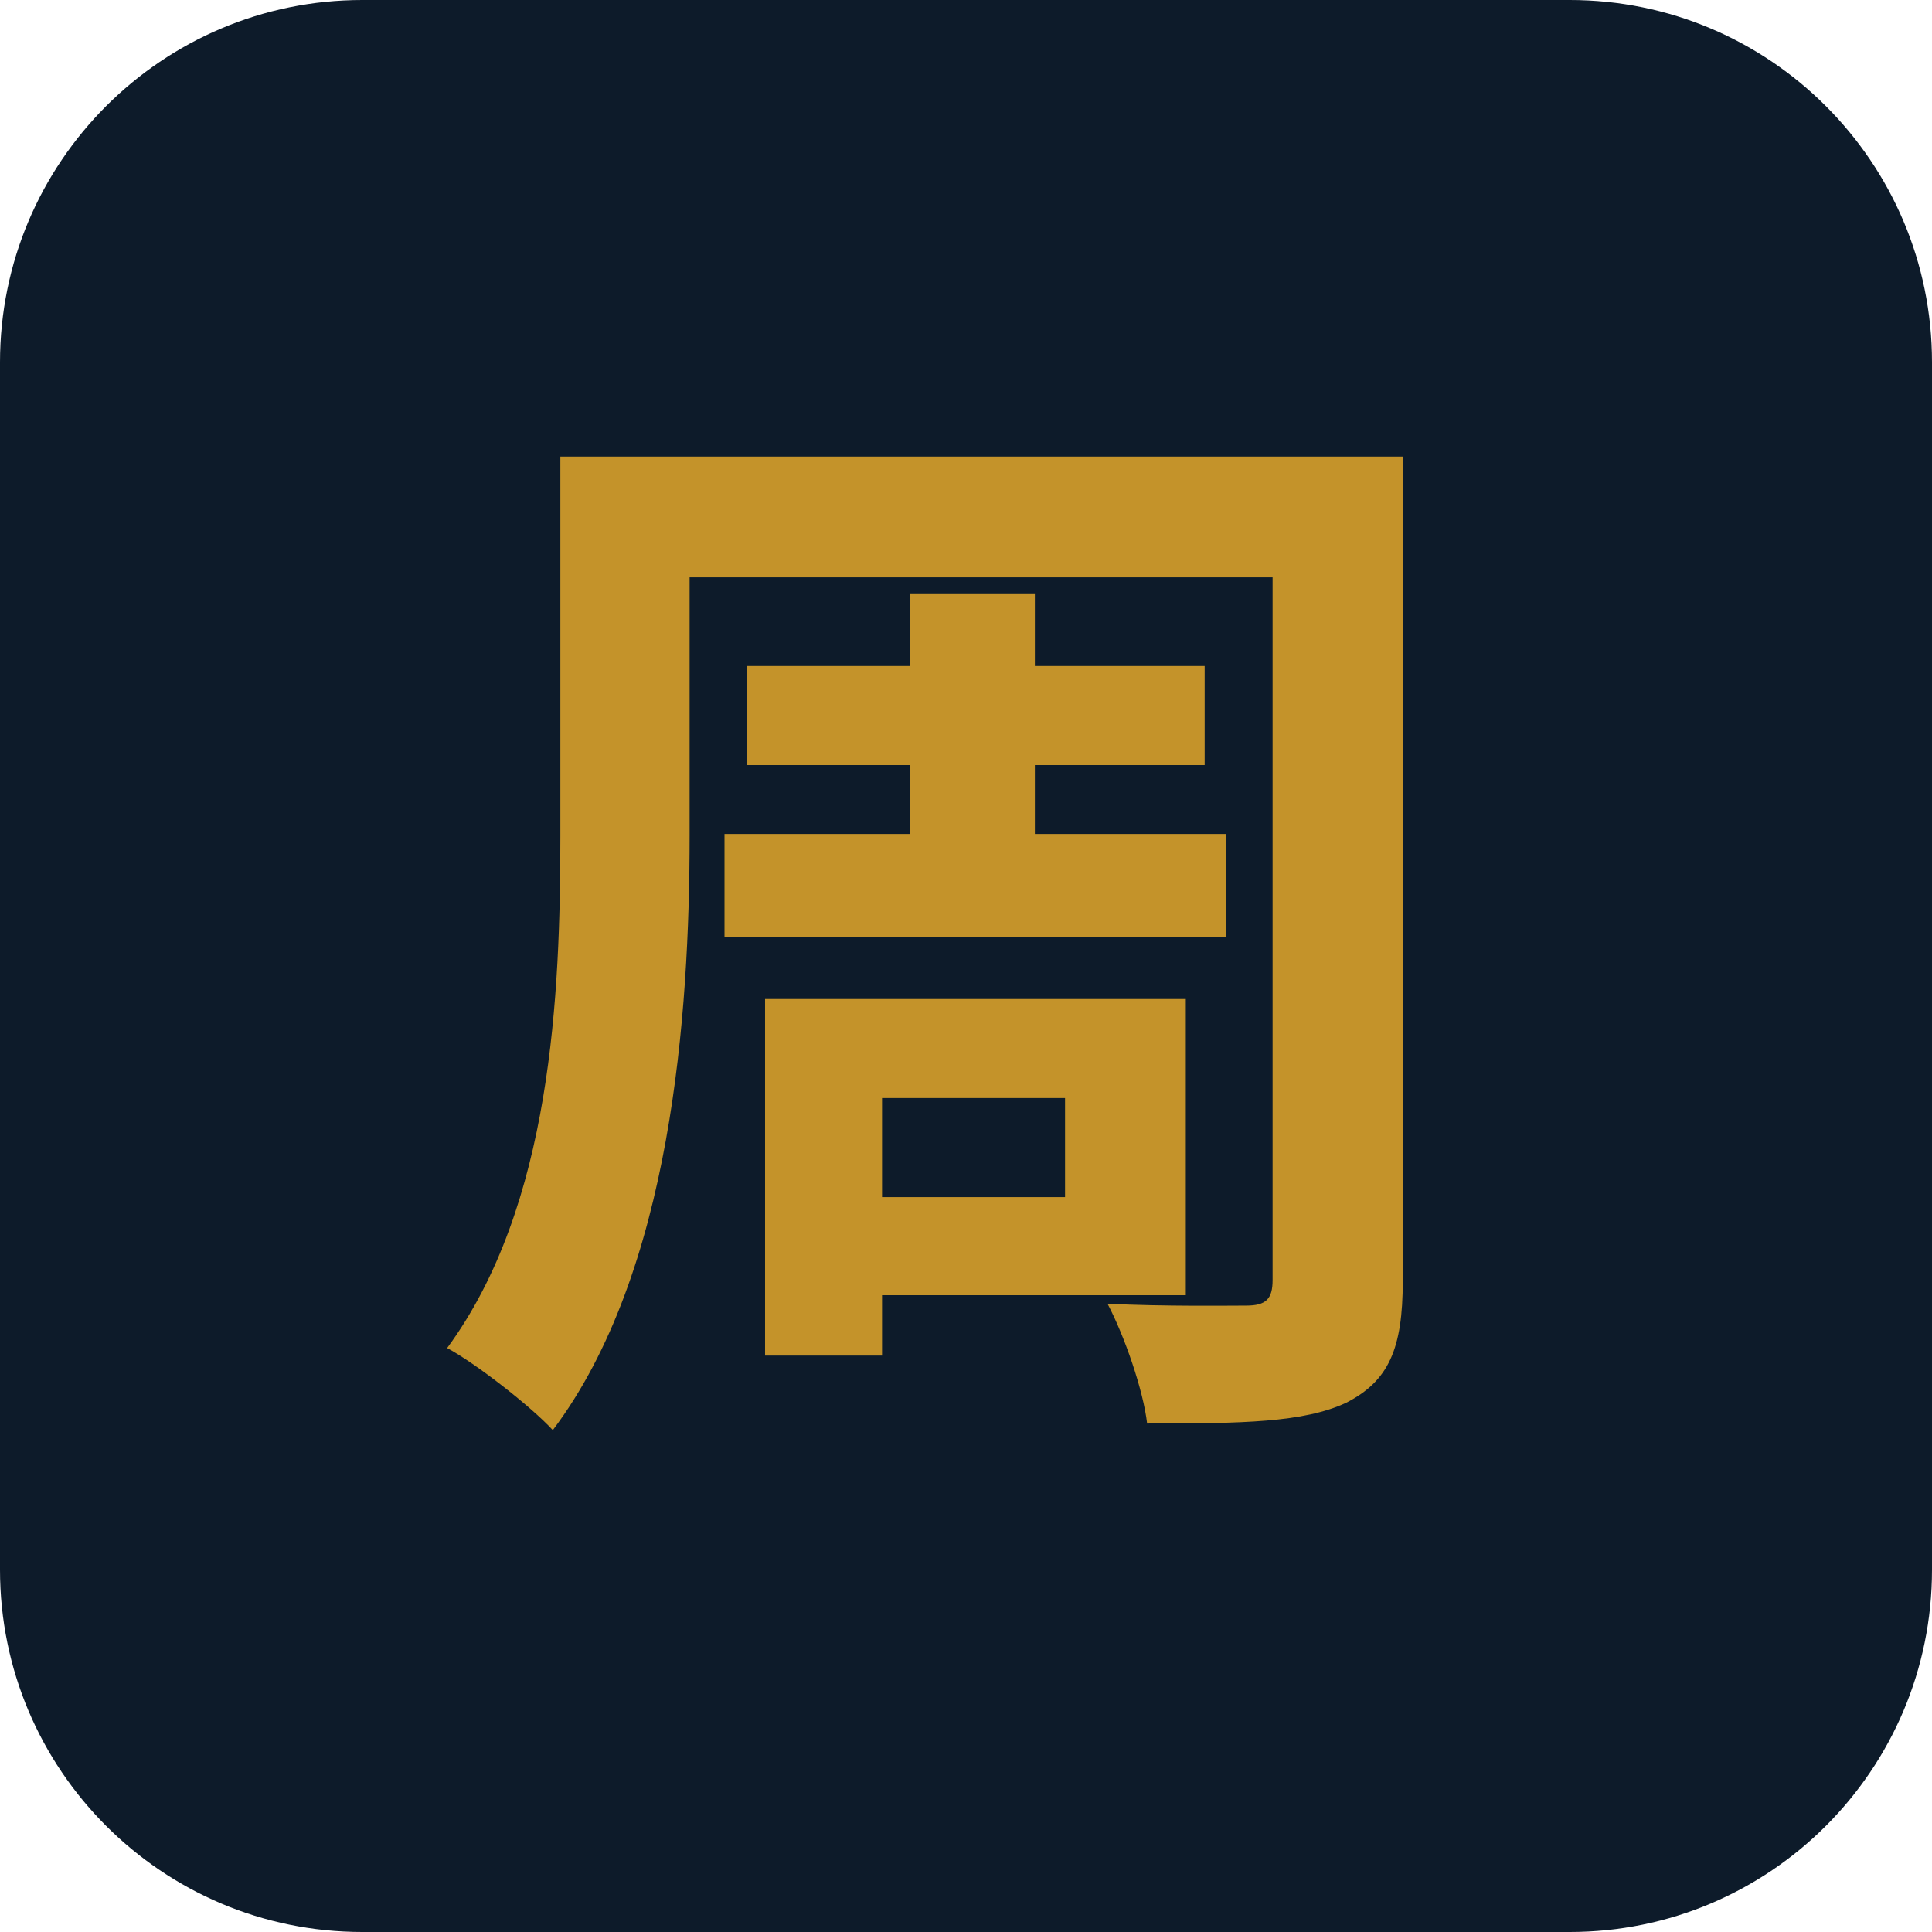
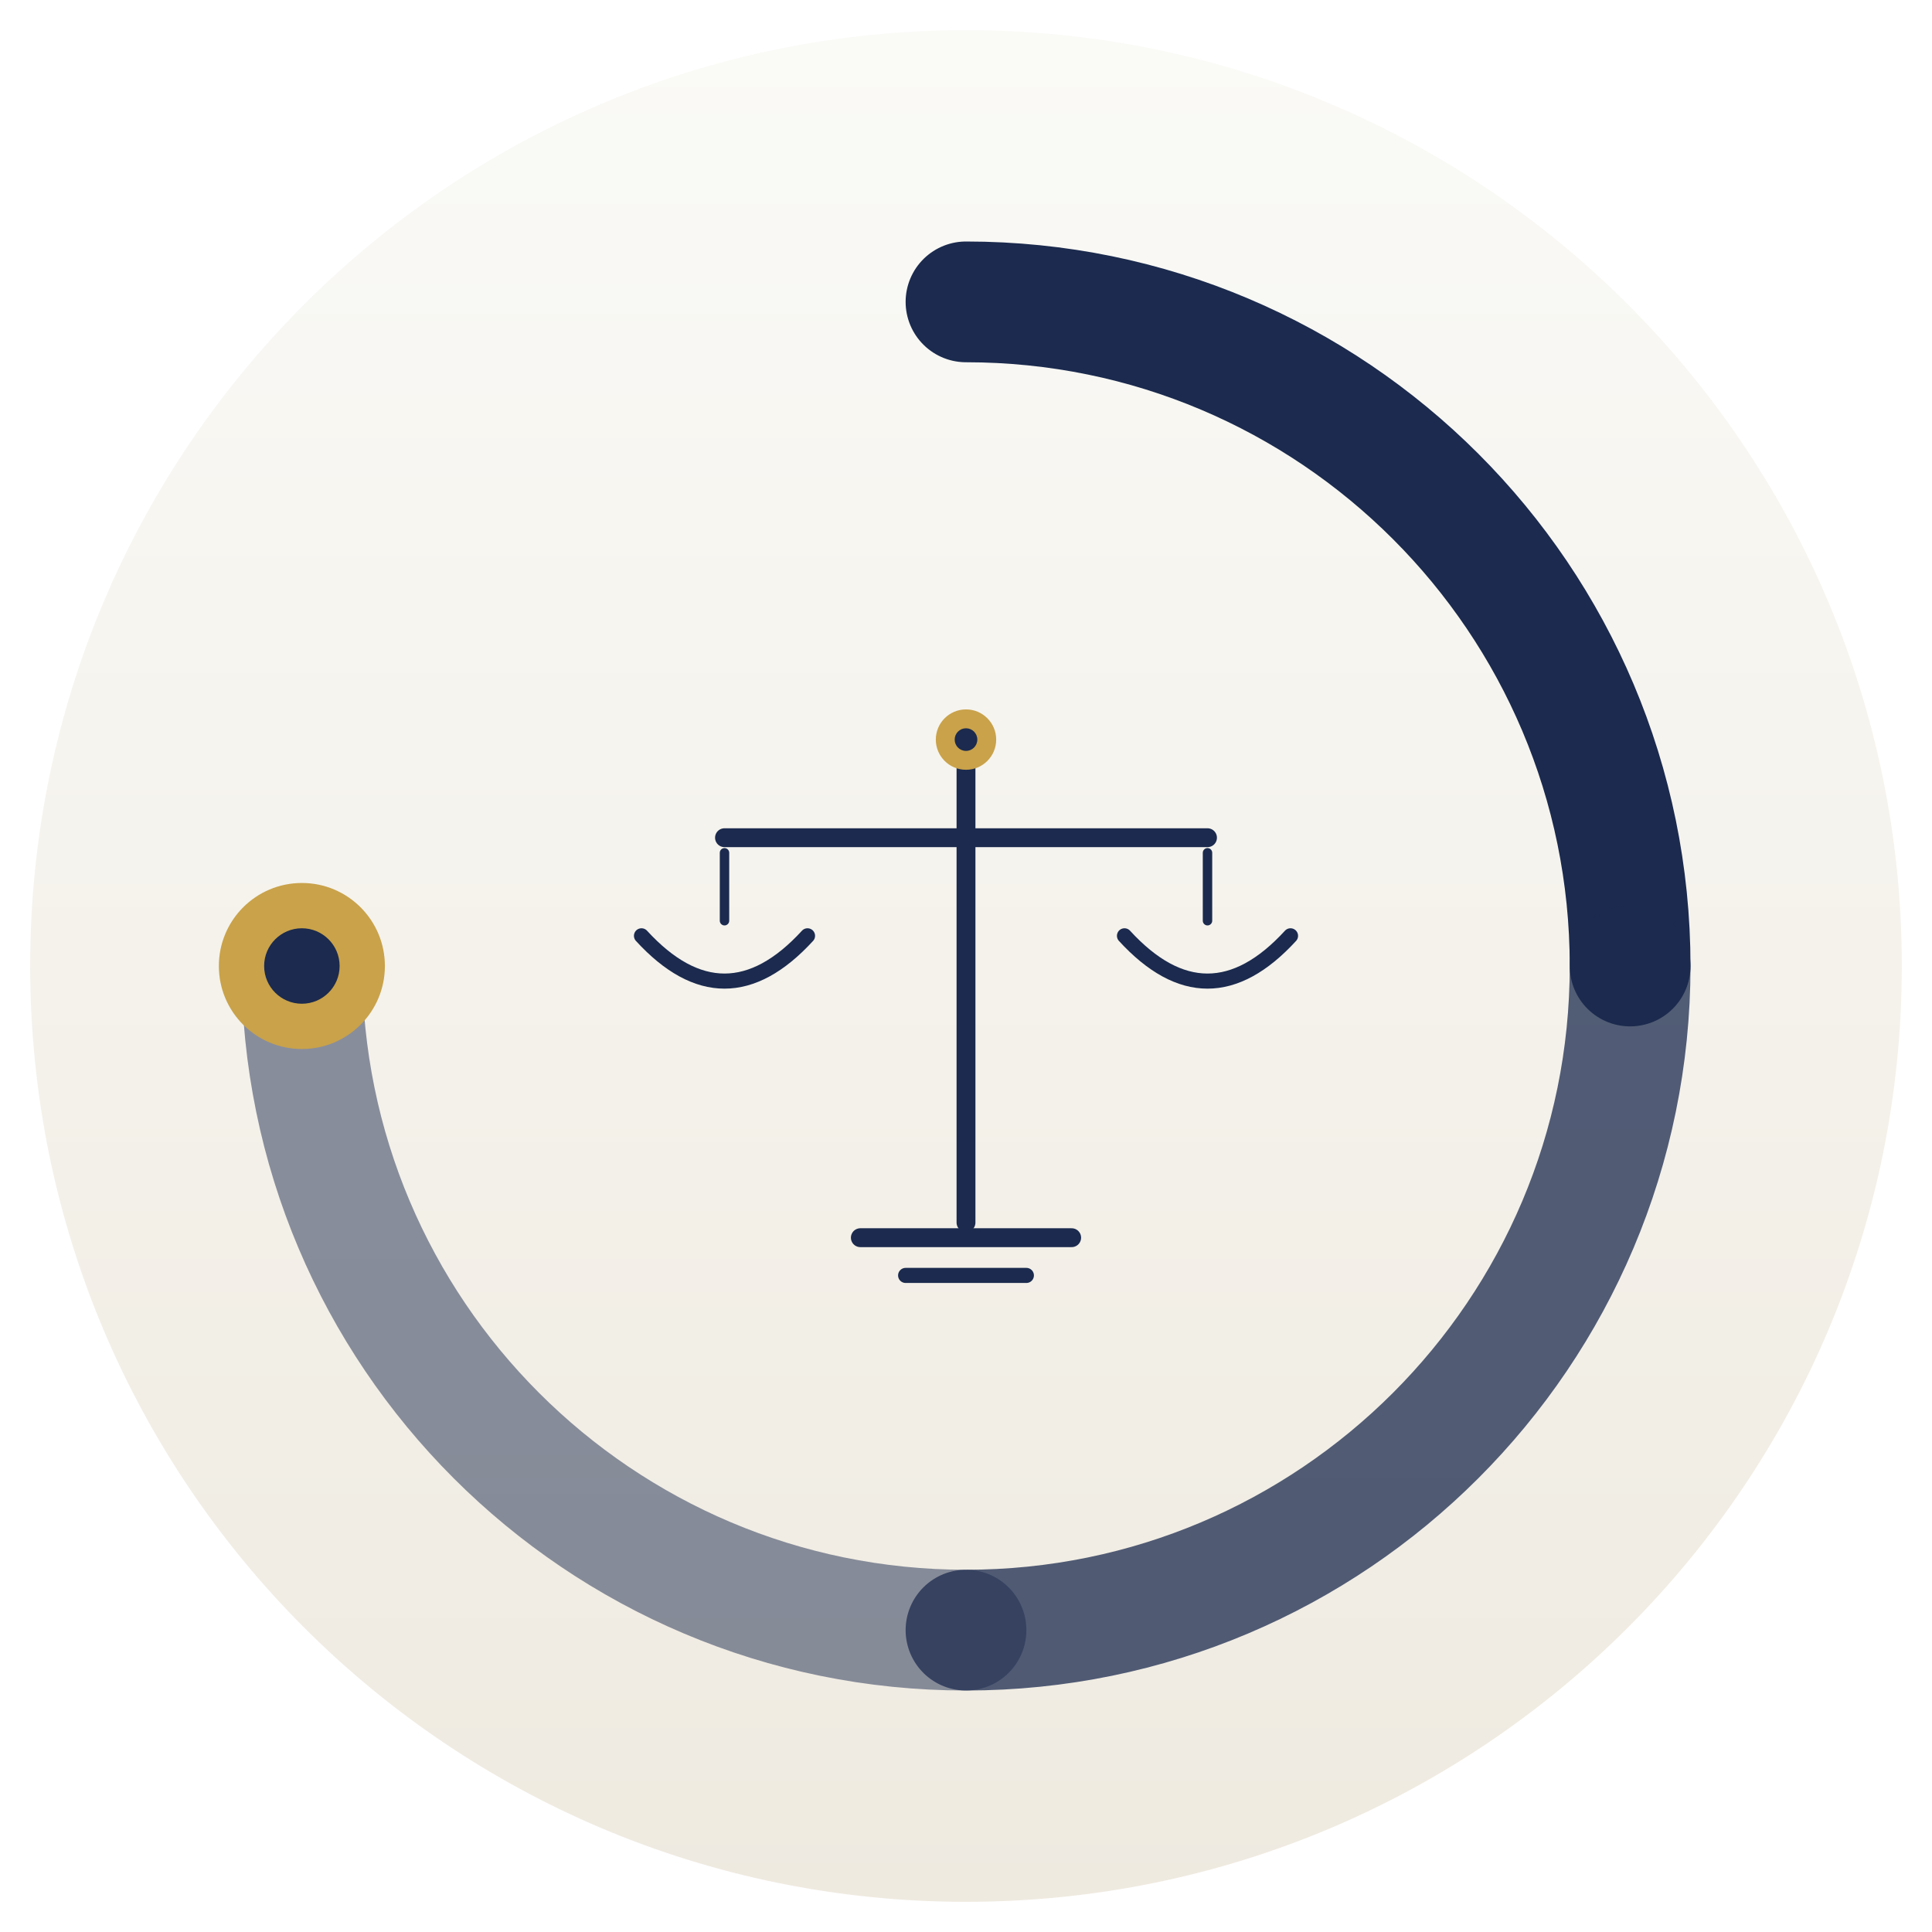
- <svg xmlns="http://www.w3.org/2000/svg" viewBox="0 0 32 32">
-   <rect width="32" height="32" rx="6" fill="#0d1b2a" />
-   <text x="16" y="22" font-family="serif" font-size="18" font-weight="700" fill="#c4932a" text-anchor="middle">周</text>
+ <svg xmlns="http://www.w3.org/2000/svg" viewBox="0 0 512 512" width="512" height="512">
+   <defs>
+     <linearGradient id="abs-bg-14" x1="0%" y1="0%" x2="0%" y2="100%">
+       <stop offset="0%" stop-color="#FAFAF7" />
+       <stop offset="100%" stop-color="#EFEAE0" />
+     </linearGradient>
+   </defs>
+   <circle cx="256" cy="256" r="248" fill="url(#abs-bg-14)" />
+   <g fill="none" stroke="#1B2A4E" stroke-linecap="round">
+     <path d="M 256 80 A 176 176 0 0 1 432 256" stroke-width="32" />
+     <path d="M 432 256 A 176 176 0 0 1 256 432" stroke-width="32" opacity="0.75" />
+     <path d="M 256 432 A 176 176 0 0 1 80 256" stroke-width="32" opacity="0.5" />
+   </g>
+   <circle cx="80" cy="256" r="22" fill="#C9A24A" />
+   <circle cx="80" cy="256" r="10" fill="#1B2A4E" />
+   <g stroke="#1B2A4E" stroke-linecap="round" fill="none">
+     <line x1="256" y1="200" x2="256" y2="324" stroke-width="5" />
+     <line x1="192" y1="222" x2="320" y2="222" stroke-width="5" />
+     <line x1="192" y1="226" x2="192" y2="244" stroke-width="2.5" />
+     <line x1="320" y1="226" x2="320" y2="244" stroke-width="2.5" />
+     <path d="M 170 248 Q 192 272 214 248" stroke-width="4" />
+     <path d="M 298 248 Q 320 272 342 248" stroke-width="4" />
+     <line x1="228" y1="328" x2="284" y2="328" stroke-width="5" />
+     <line x1="240" y1="338" x2="272" y2="338" stroke-width="4" />
+   </g>
+   <circle cx="256" cy="196" r="8" fill="#C9A24A" />
+   <circle cx="256" cy="196" r="3" fill="#1B2A4E" />
</svg>
